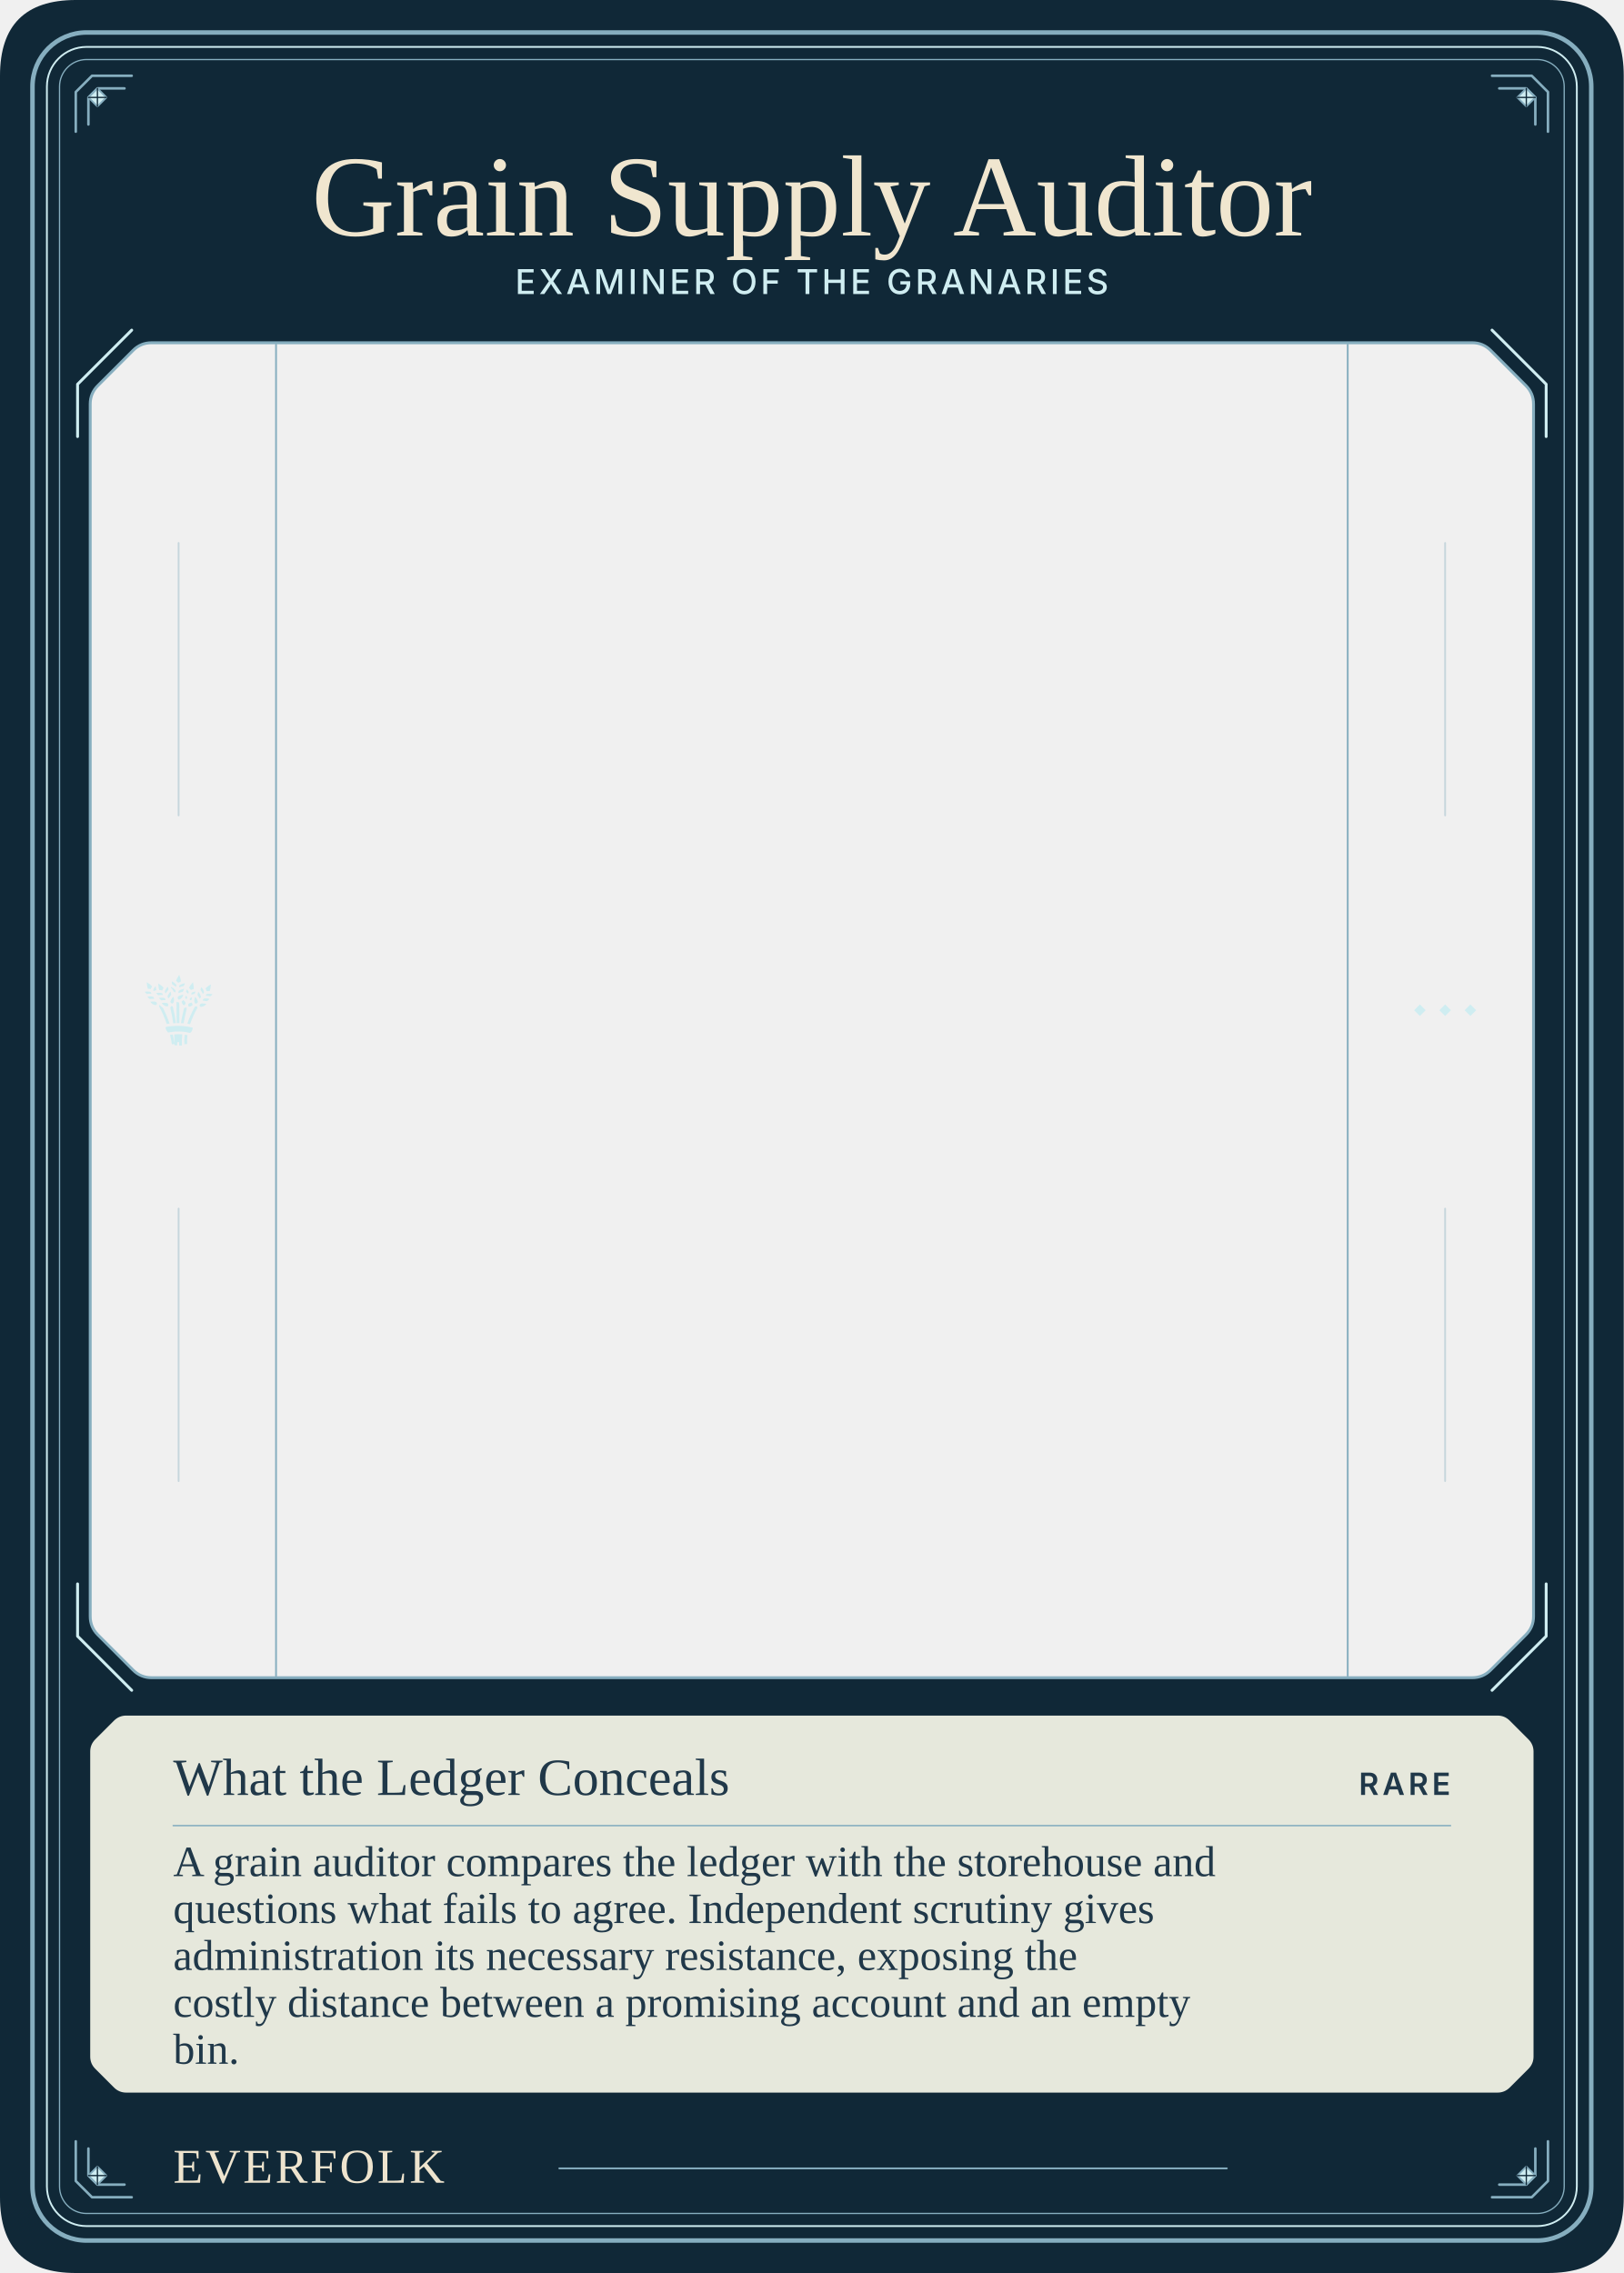
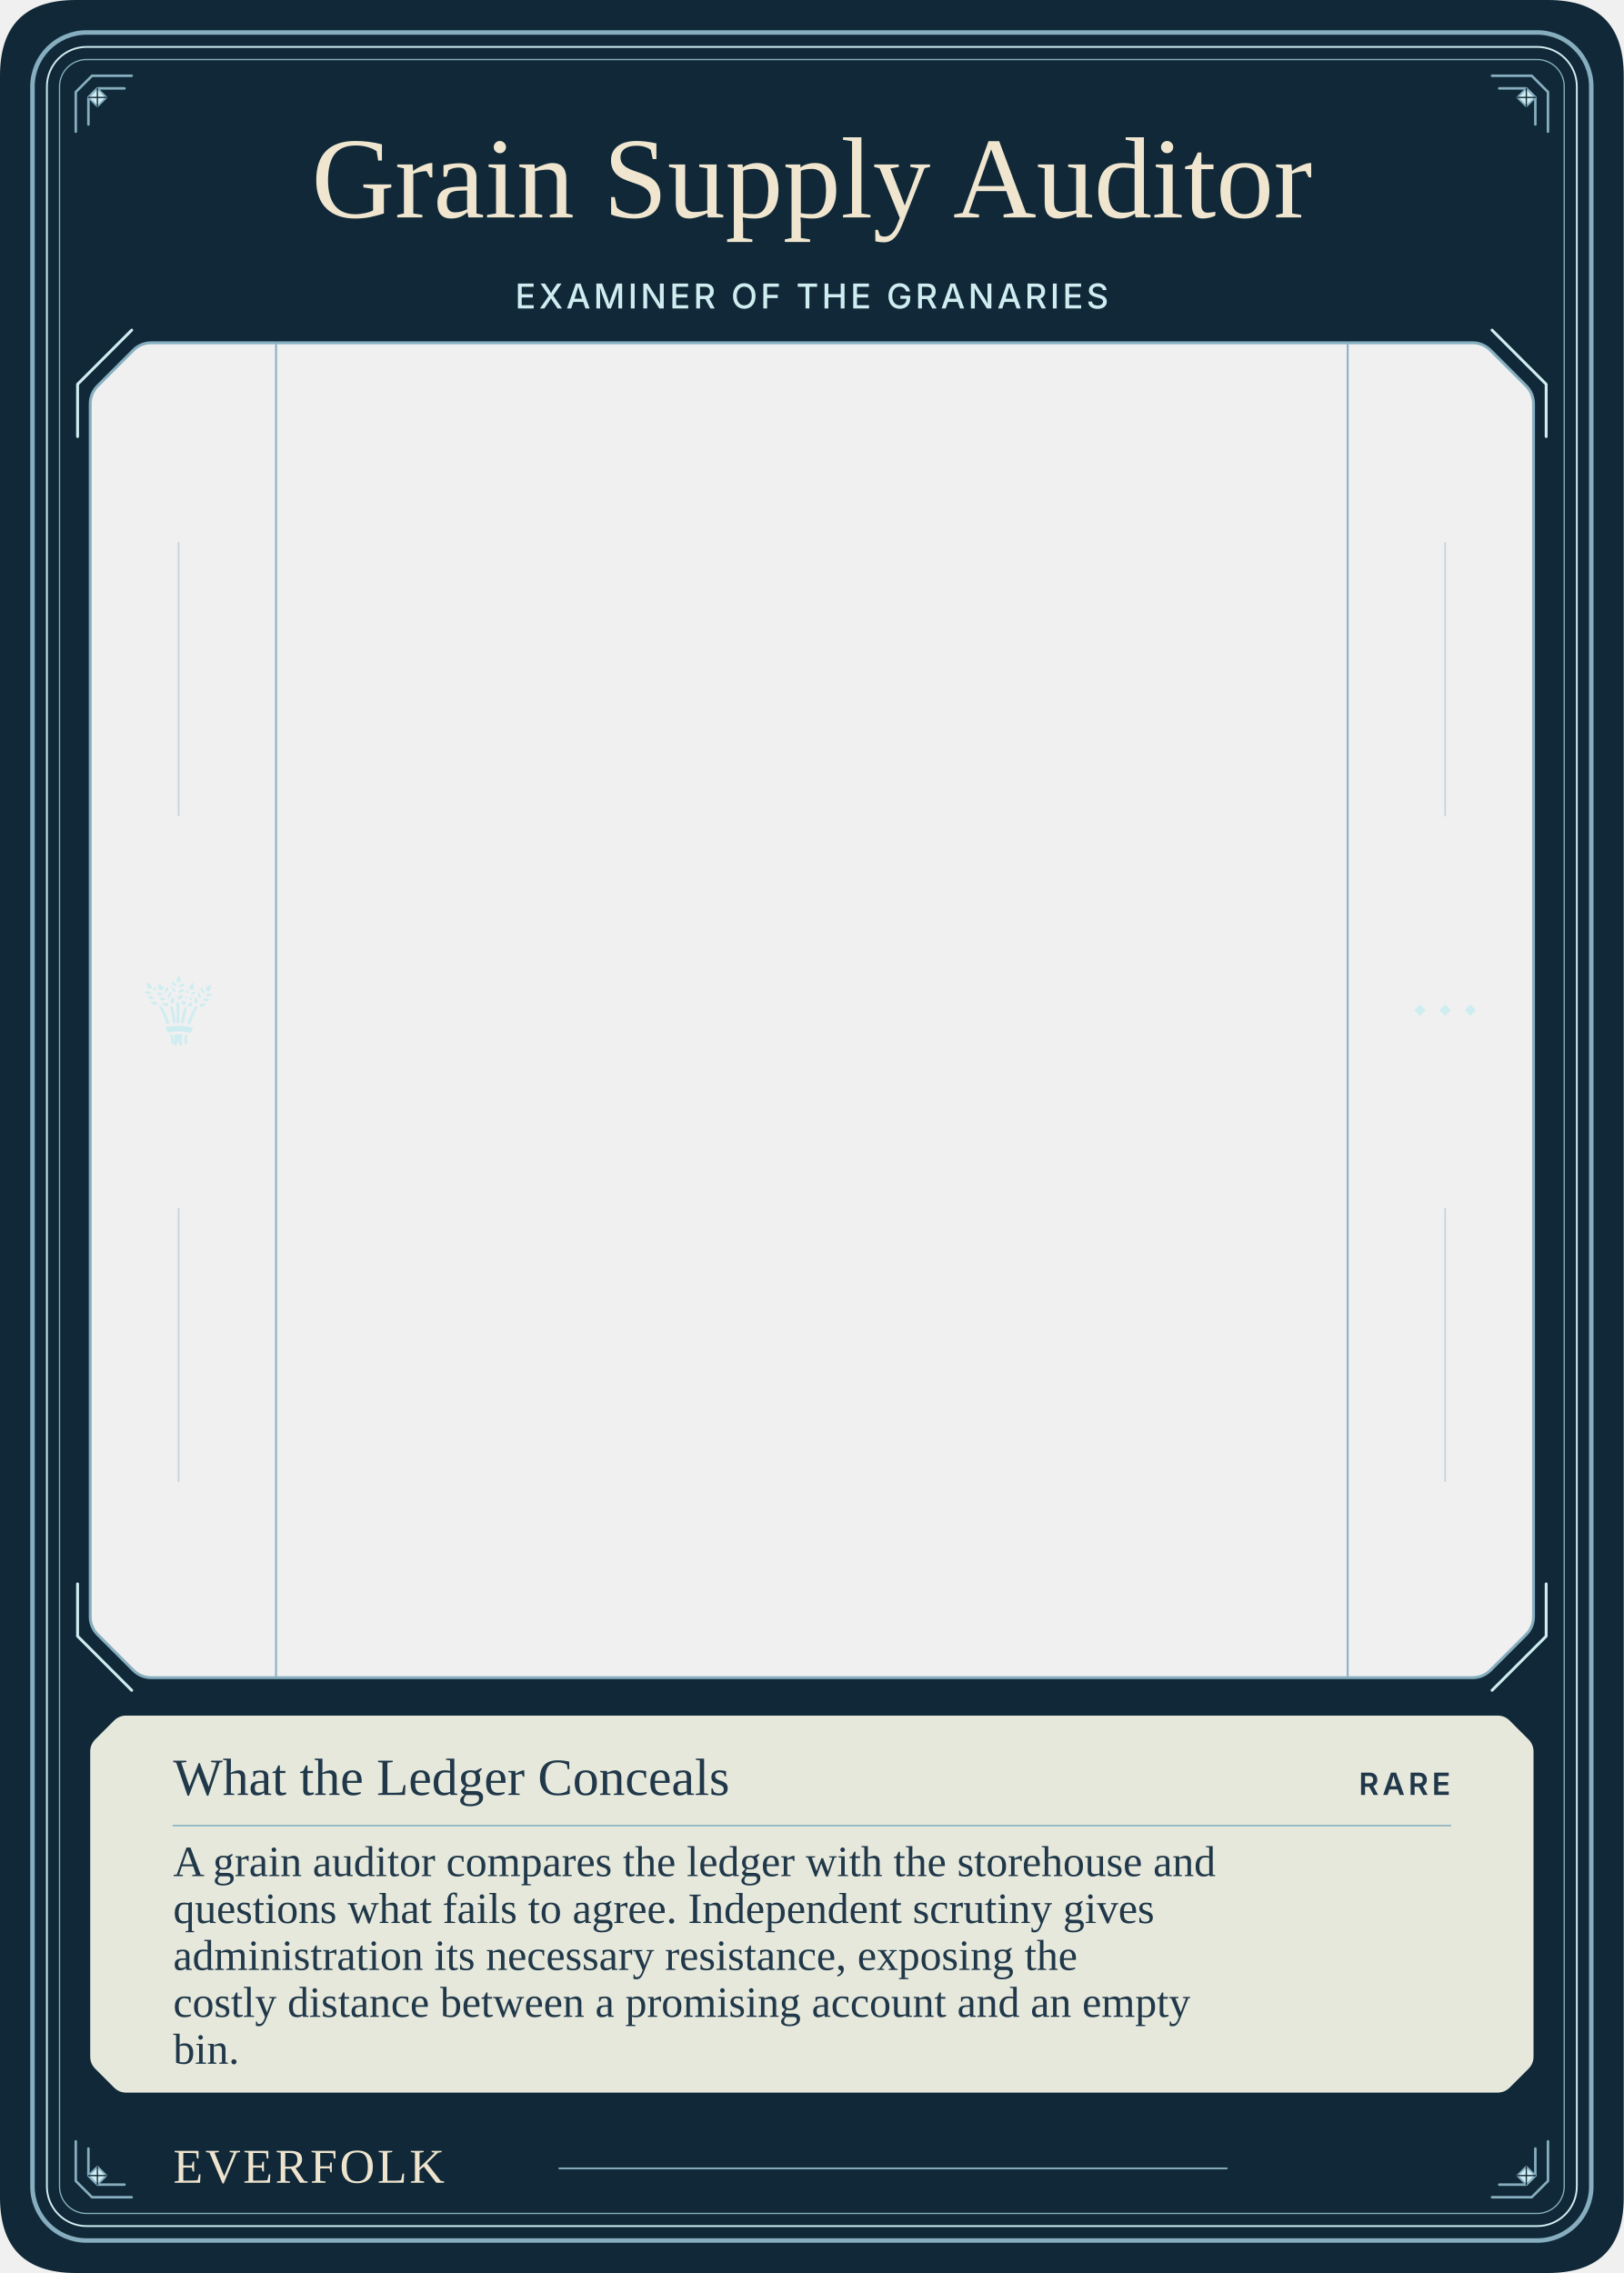
<svg xmlns="http://www.w3.org/2000/svg" width="900" height="1260" viewBox="0 0 900 1260">
  <defs>
    <clipPath id="Card_clip">
      <rect x="0" y="0" width="900" height="1260" rx="42" fill="white" stroke="none" stroke-width="1" />
    </clipPath>
    <clipPath id="Art_clip">
      <path d="M73.757 194.243Q78 190 84 190L816 190Q822 190 826.243 194.243L845.757 213.757Q850 218 850 224L850 896Q850 902 845.757 906.243L826.243 925.757Q822 930 816 930L84 930Q78 930 73.757 925.757L54.243 906.243Q50 902 50 896L50 224Q50 218 54.243 213.757Z" fill="white" stroke="none" stroke-width="1" stroke-linejoin="round" stroke-linecap="round" />
    </clipPath>
    <linearGradient id="Legend_top" x1="0" y1="0" x2="0" y2="240" gradientUnits="userSpaceOnUse">
      <stop offset="0" stop-color="#07110f" stop-opacity=".7" />
      <stop offset="1" stop-color="#07110f" stop-opacity="0" />
    </linearGradient>
    <linearGradient id="Legend_bottom" x1="0" y1="920" x2="0" y2="1260" gradientUnits="userSpaceOnUse">
      <stop offset="0" stop-color="#07110f" stop-opacity="0" />
      <stop offset=".25" stop-color="#07110f" stop-opacity=".78" />
      <stop offset="1" stop-color="#07110f" stop-opacity=".96" />
    </linearGradient>
    <radialGradient id="Aura">
      <stop offset="0" stop-color="#ffd56d" stop-opacity=".42" />
      <stop offset=".58" stop-color="#dbab44" stop-opacity=".13" />
      <stop offset="1" stop-color="#dbab44" stop-opacity="0" />
    </radialGradient>
    <linearGradient id="Gold" x1="0" y1="0" x2="0" y2="1">
      <stop offset="0" stop-color="#fff1bf" />
      <stop offset=".5" stop-color="#d8ac57" />
      <stop offset="1" stop-color="#ffdf8a" />
    </linearGradient>
  </defs>
  <g id="Standard_frame" data-name="RARE / silver-blue, faceted gems, chamfer brackets">
    <path d="M42 0H858Q900 0 900 42V1218Q900 1260 858 1260H42Q0 1260 0 1218V42Q0 0 42 0Z M73.757 194.243Q78 190 84 190L816 190Q822 190 826.243 194.243L845.757 213.757Q850 218 850 224L850 896Q850 902 845.757 906.243L826.243 925.757Q822 930 816 930L84 930Q78 930 73.757 925.757L54.243 906.243Q50 902 50 896L50 224Q50 218 54.243 213.757Z" fill="#102837" stroke="none" stroke-width="0" stroke-linejoin="round" stroke-linecap="round" fill-rule="evenodd" />
    <rect x="18" y="18" width="864" height="1224" rx="30" fill="none" stroke="#86aebf" stroke-width="2.5" />
    <rect x="26" y="26" width="848" height="1208" rx="22" fill="none" stroke="#cfedf1" stroke-width="1" />
    <rect x="33" y="33" width="834" height="1194" rx="15" fill="none" stroke="#86aebf" stroke-width="0.7" />
    <g id="Rarity_corner_ornaments" data-name="Rarity / silver-blue, faceted gems, chamfer brackets">
      <g transform="translate(42 42)">
        <path d="M0 31V9L9 0H31M7 27V12L12 7H27" fill="none" stroke="#86aebf" stroke-width="1.4" stroke-linejoin="round" stroke-linecap="round" />
        <path d="M12 7L17 12L12 17L7 12Z" fill="#cfedf1" stroke="#86aebf" stroke-width="1" stroke-linejoin="round" stroke-linecap="round" />
        <path d="M12 7V17M7 12H17" fill="none" stroke="#102837" stroke-width="0.7" stroke-linejoin="round" stroke-linecap="round" />
      </g>
      <g transform="translate(858 42) scale(-1 1)">
        <path d="M0 31V9L9 0H31M7 27V12L12 7H27" fill="none" stroke="#86aebf" stroke-width="1.4" stroke-linejoin="round" stroke-linecap="round" />
        <path d="M12 7L17 12L12 17L7 12Z" fill="#cfedf1" stroke="#86aebf" stroke-width="1" stroke-linejoin="round" stroke-linecap="round" />
        <path d="M12 7V17M7 12H17" fill="none" stroke="#102837" stroke-width="0.7" stroke-linejoin="round" stroke-linecap="round" />
      </g>
      <g transform="translate(42 1218) scale(1 -1)">
        <path d="M0 31V9L9 0H31M7 27V12L12 7H27" fill="none" stroke="#86aebf" stroke-width="1.4" stroke-linejoin="round" stroke-linecap="round" />
        <path d="M12 7L17 12L12 17L7 12Z" fill="#cfedf1" stroke="#86aebf" stroke-width="1" stroke-linejoin="round" stroke-linecap="round" />
        <path d="M12 7V17M7 12H17" fill="none" stroke="#102837" stroke-width="0.7" stroke-linejoin="round" stroke-linecap="round" />
      </g>
      <g transform="translate(858 1218) scale(-1 -1)">
        <path d="M0 31V9L9 0H31M7 27V12L12 7H27" fill="none" stroke="#86aebf" stroke-width="1.4" stroke-linejoin="round" stroke-linecap="round" />
        <path d="M12 7L17 12L12 17L7 12Z" fill="#cfedf1" stroke="#86aebf" stroke-width="1" stroke-linejoin="round" stroke-linecap="round" />
        <path d="M12 7V17M7 12H17" fill="none" stroke="#102837" stroke-width="0.7" stroke-linejoin="round" stroke-linecap="round" />
      </g>
    </g>
    <path d="M73.757 194.243Q78 190 84 190L816 190Q822 190 826.243 194.243L845.757 213.757Q850 218 850 224L850 896Q850 902 845.757 906.243L826.243 925.757Q822 930 816 930L84 930Q78 930 73.757 925.757L54.243 906.243Q50 902 50 896L50 224Q50 218 54.243 213.757Z" fill="none" stroke="#86aebf" stroke-width="1.6" stroke-linejoin="round" stroke-linecap="round" />
    <path d="M63.172 953.828Q66 951 70 951L830 951Q834 951 836.828 953.828L847.172 964.172Q850 967 850 971L850 1140Q850 1144 847.172 1146.828L836.828 1157.172Q834 1160 830 1160L70 1160Q66 1160 63.172 1157.172L52.828 1146.828Q50 1144 50 1140L50 971Q50 967 52.828 964.172Z" fill="#e6e8dc" stroke="none" stroke-width="1" stroke-linejoin="round" stroke-linecap="round" />
    <path d="M96 1012L804 1012" fill="none" stroke="#86aebf" stroke-width="0.8" stroke-linejoin="round" stroke-linecap="round" />
    <path d="M153 191L153 929" fill="none" stroke="#86aebf" stroke-width="1" stroke-linejoin="round" stroke-linecap="round" />
    <path d="M747 191L747 929" fill="none" stroke="#86aebf" stroke-width="1" stroke-linejoin="round" stroke-linecap="round" />
  </g>
  <g id="Portrait_inlay_ornaments" data-name="Portrait inlay / rank and figure emblems">
    <path d="M99 301L99 452" fill="none" stroke="#86aebf" stroke-width="1" stroke-linejoin="round" stroke-linecap="round" opacity=".4" />
    <path d="M99 670L99 821" fill="none" stroke="#86aebf" stroke-width="1" stroke-linejoin="round" stroke-linecap="round" opacity=".4" />
    <path d="M801 301L801 452" fill="none" stroke="#86aebf" stroke-width="1" stroke-linejoin="round" stroke-linecap="round" opacity=".4" />
    <path d="M801 670L801 821" fill="none" stroke="#86aebf" stroke-width="1" stroke-linejoin="round" stroke-linecap="round" opacity=".4" />
    <g id="Emblem_cleomenes" data-name="Figure emblem / cleomenes" transform="translate(77.5 538.5) scale(0.08398438)">
      <g fill="#cfedf1" transform="translate(0 0)">
        <path fill="#cfedf1" d="M259.9 22.6c-8.4 13.1-16.5 26.3-20.5 39.2 5.3 4.32 10 8.63 14 13.4 5.9-3.56 12.1-6.61 17.7-9.1-.6-14.5-5.6-28.6-11.2-43.5zm-48.8 42.6c-.6 5.7 0 12.9 2.2 19.8 9.6 4.87 17.2 10.27 24.7 16.6 2.6-3.2 4.1-7.3 2.4-13.3-7.8-10.13-18.3-17.9-29.3-23.1zM45.6 70.8c1.2 15.6 2.8 30.9 7.3 43.6 6.93 0 12.96 1.1 19.2 2.3 2.21-6.2 5.6-12.4 8.6-17.9-9.2-11.3-21.6-19.5-35.1-28zm305 .5c-10.2 11.9-20 23.9-25.8 36 4.6 5.1 8.8 9.7 12 15.2 6.3-2.6 12.8-4.8 18.7-6.5 1.5-14.5-1.4-29.2-4.9-44.7zm-53.3 6.6c-12.8 2.1-24 5.79-35 13.3-3.4 5.4-3 9.8-1.3 13.7 9-3.8 19.3-7.28 28.2-8.5 4.3-5.9 6.9-12.9 8.1-18.5zm-176 1.4c1.3 15.6 2.7 30.9 7.3 43.6 6.8.3 13.2.9 19.3 2.3 2.5-6.4 5.5-12.6 8.6-18-9.2-11.2-21.7-19.5-35.2-27.9zM468.8 85c-13.2 8.5-26 17.1-35.1 27.1 2.9 6.2 5.6 11.9 7.1 18 7-.8 13.8-1.1 19.9-.9 5.6-13.4 7-28.3 8.1-44.2zM104.6 96.8c-8.21 7.1-13.83 19.1-15.6 27.1.1 2.4.7 4.3 1.4 5.9 6.22-3.3 13.4-5.2 19.3-6-2.6-8.9-4.1-18-5.1-27zm79.9 4c-10.2 10-17.3 23.1-19.8 31.6.5 6.6 3.5 9.9 7.1 12 4.9-8.6 11-17.5 17.4-24-.2-7.2-2.2-14.4-4.7-19.6zm21.4 1c-.3 2.7-.2 5 .3 7.5 7.1 5.9 12.9 14.3 15.4 21.7 3.7 2.6 7.3 5.3 10.5 8 3-3.2 4.9-7.5 3.1-14.1-7.9-10.1-18.4-17.7-29.3-23.1zm200.7 1.6c-2.8 4.9-5.4 11.7-6.2 18.9 6.6 8.5 11.6 16.4 15.5 25.4 3.6-1.8 6.6-4.8 7.7-10.9-1.1-6.5-4.1-13.2-7-18.6-2.9-5.5-6.6-10.8-10-14.8zm-114.5 11.1c-13.7 2.9-26.1 6.8-34.9 13.3-2.6 4.9-3.4 10.8-.9 15.1 8.5-3.6 18.1-6.7 26.4-8.2 4.4-5.9 7.9-13.5 9.4-20.2zm18.2 3.7c-1 5.2-3 10.3-5.5 15.3 4.9 4.3 9.3 8.5 13.2 13.1 3-2.8 5-6.7 4.3-12.8-2.7-5.3-7.7-11.2-12-15.6zm56.8 14c-8.1 1.1-15.9 3.8-23.5 7.3-4.2 5-4.5 9.5-3.4 13.6 5.5-1.7 11-2.6 16.2-3.6 2.3-2.3 4.6-3.9 7.3-5.9.8-3.9 1.9-7.8 3.4-11.4zm-334.8 2c3 4.8 7.8 10.3 13.7 14.5 10.58-2 19.99-2.1 29.8-1.7.1-4-1.1-8.2-6.1-12-11.37-3.1-25.19-3.3-37.4-.8zm170.2-1.1c-9 8.9-16.6 21.4-19.9 31.8 1 5.5 3.9 10.6 8.4 12.5 4.7-7.9 10.3-16.3 16.1-22.4-.2-7.6-1.8-15.6-4.6-21.9zm184.1 1.4c-3.5 7.3-5.8 14.1-6.4 20.9 6.3 8 10.6 15.5 14.6 23.9 5.4-3.3 7.9-6.9 8.8-11.4-2.9-12.6-9.1-24-17-33.4zm-278.5 8.2c2.9 4.8 7.7 10.3 13.6 14.5 10.6-1.8 20-2.5 29.8-1.7.2-4.1-1.2-8.3-6.1-12.1-11.4-3-25-3.3-37.3-.7zm332.9 6.8c-5.3 3.8-5.5 6.6-5.7 10.8 2.7 0 5.6.2 8.4.4 7.1.7 14.2 1.7 20.8 3.6 6.4-3.6 11.8-8.8 15.2-13.4-9.7-3-27.8-5.3-38.7-1.4zm-154 3.1c-12.5 2.3-26 6.2-35 13.5-5 8.2-1.1 15.9 4 20 6.8.3 15.9-5.5 22.6-14.6 4.4-6 7.2-13.1 8.4-18.9zm17.6 6c-1.3 5.3-3.5 10.5-6.3 15.5 3.1 2.9 6.1 5.8 8.7 8.8 3.4-2.9 5.9-6.8 5.1-13.6-1.9-3.7-4.7-7.4-7.5-10.7zm-254.3 8c3.1 5 8.1 10.7 14.3 14.9l.9.6c10.08-1.8 18.95-2 28.2-1.6.4-4.4-.6-9-6-13.2-11.43-3-25.15-3.2-37.4-.7zm171.1 0c-10.1 6.6-17.7 26.1-19.8 31.7 1.2 9.3 7.2 13.5 15.3 13.7 11.5-12.3 10.9-31.2 4.5-45.4zm-4.5 45.4l-.1.1c.1 0 .1-.1.1-.1zM366 167.1c-2.9 5.1-5.6 12.1-6.3 19.6-1.2 11.3 1.7 21.7 7 26 8.7-1.1 14.5-3.2 16.3-12.2-1.1-6.4-4.1-13.1-7-18.6-2.9-5.5-6.6-10.8-10-14.8zm-21.5 3.4c-3.6.7-9.8 4-11.1 4.6-3.1 4.6-4.9 10.3-2.9 14.9 3.9-1 7.4-2 11-2.6.5-5.8 1.6-12 3-16.9zM126 175.1c4.6 6.5 9.8 11.6 15.3 15.5 9.7-1.5 20-1.9 28.2-1.7.3-4.3-.7-9-6.1-13.2-11.4-3-25.1-3.1-37.4-.6zm296.5 4.4c-5.4 4-7.2 8.2-7.2 13.4 9.2.3 19.2 1.5 27.3 3.6 6.5-3.8 12.9-9 17.1-14.5-10.6-5-27.8-4.9-37.2-2.5zm-134.9 9.2c-3.7 4-7.8 7.5-12.4 10.2 1.9 8.1 7.4 20.9 14.4 24.1-1-.4 3.7-.2 7.1-3 11.6-12.9 1.4-20.8-9.1-31.3zM69.2 200.1c3.1 5 8.1 10.7 14.3 14.9 9.5 6.3 19.9 8.7 26.3 6.1-1 .4 2.4-2.7 2.8-7.1.4-4.4-.7-9-6.1-13.2-11.37-3-25.07-3.2-37.3-.7zm173.9-.7c-.3 1.5-.6 2.9-1 4.4l1.1 137.1c6-.1 12-.2 18-.1l-1-127.9c-1-2.9-1.8-5.9-2.4-8.8-5.4.2-11.2-1.8-14.7-4.7zm99.7 6.2c-6.7.9-15.9 4.6-19.8 6.7-6.3 8.3-3.6 15.2 1.1 20.5 10-.5 20.1-6.3 25.3-12.3-3.2-4.4-5.3-9.6-6.6-14.9zm-197.9 3c3.1 5 8.1 10.7 14.3 14.9 9.4 6.3 20 8.7 26.3 6.1 3.2-8.3 4-14.5-3.2-20.3-11.4-3-25.2-3.2-37.4-.7zm249.8 16.1c0 4.4 3.1 7.8 2.1 7.3 6.1 3.1 16.8 1.7 26.8-3.9 6.5-3.6 12-8.8 15.5-13.5-14.4-3.2-43.6-9.5-44.4 10.1zm-264.8-5.1c-.6 3.5-1.7 6.8-3.5 9.7 20.3 36.9 37.7 77.7 51.6 117.6 5.8-1 11.9-1.8 18.2-2.6-11.8-34.7-26.4-70.1-43.3-103.5-8.8-5.6-17.9-13.4-23-21.2zm75.7 9.1c-.8 4-2.3 7.8-4.7 10.9 8.5 33.8 15 68.2 19.5 102.4 6-.5 12-.8 18.1-1-4.8-36.8-11.9-74-21.3-110.5-3.9.4-7.8-.4-11.6-1.8zM377 230c-4.2 1.2-8.4 1.7-12.5 1-19.9 35.2-38 74.2-51 113.8 6.3 1 12.4 2.1 18.2 3.4 12.4-37.4 29.5-74.6 48.5-108.2-1.7-3-2.7-6.4-3.2-10zm-72.5 6.6c-3.8 2.5-8 4.2-12.2 4.5-8.3 32.2-15.6 66-21.3 100 6.1.2 12.2.5 18.1 1 5.5-33 12.7-66.1 20.7-97.5-2.2-2.2-3.9-5-5.3-8zM169.9 366.9c-.4 11.7 4.7 24.4 16.5 36.2 48-9.1 97.8-10 145.1 3.2 12.5-10 17-21.1 17.8-34.6-56.8-15.2-121.5-16.3-179.4-4.8zm84.4 47.3c-9 0-18 .5-27 1.3 1.1 20.1 1.5 40 1.3 59.2-2.4-17.8-6.2-37.4-11.2-58.2-6 .7-12 1.5-18 2.5 5.6 22.5 9.7 43.6 12 62.1l17.2-2.1c-.1 2.8-.1 5.6-.2 8.4l18 .4c.2-7 .3-14.1.3-21.2l12.7-.2c-.1 7.8.1 15.5.4 23l18-.8c-1-23-.2-47.7 2-73.4-8.5-.7-17-1-25.5-1zm42.1 2.9c-3 21.6-3.9 42.9-2.1 63.3l18-1.6c-1.6-18.5-.8-38.2 2-58.4-5.9-1.3-11.9-2.4-17.9-3.3z" />
      </g>
    </g>
    <g id="Rank_marks" data-name="Rarity / 3 rank marks">
      <path d="M787 556.8L790.2 560L787 563.2L783.8 560Z" fill="#cfedf1" stroke="none" stroke-width="1" stroke-linejoin="round" stroke-linecap="round" />
      <path d="M801 556.8L804.2 560L801 563.2L797.8 560Z" fill="#cfedf1" stroke="none" stroke-width="1" stroke-linejoin="round" stroke-linecap="round" />
      <path d="M815 556.8L818.2 560L815 563.2L811.8 560Z" fill="#cfedf1" stroke="none" stroke-width="1" stroke-linejoin="round" stroke-linecap="round" />
    </g>
  </g>
  <path d="M43 242V213L73 183M857 242V213L827 183M43 878V907L73 937M857 878V907L827 937" fill="none" stroke="#cfedf1" stroke-width="1.6" stroke-linejoin="round" stroke-linecap="round" />
  <g id="Card_text_live" data-name="Card / editable type">
-     <text id="Card_title_live" data-name="Card title live" x="450" y="130.52" font-family="Source Serif 4" font-size="64" font-weight="400" fill="#f0e6cf" text-anchor="middle">
-       <tspan x="450" y="130.52">Grain Supply Auditor</tspan>
+     <text id="Card_title_live" data-name="Card title live" x="450" y="120.52" font-family="Source Serif 4" font-size="64" font-weight="400" fill="#f0e6cf" text-anchor="middle">
+       <tspan x="450" y="120.52">Grain Supply Auditor</tspan>
    </text>
-     <text id="Card_subtitle_live" data-name="Card subtitle live" x="450" y="163" font-family="Inter" font-size="19" font-weight="500" fill="#cfedf1" text-anchor="middle" letter-spacing="1.75">
-       <tspan x="450" y="163">EXAMINER OF THE GRANARIES</tspan>
+     <text id="Card_subtitle_live" data-name="Card subtitle live" x="450" y="171" font-family="Inter" font-size="19" font-weight="500" fill="#cfedf1" text-anchor="middle" letter-spacing="1.75">
+       <tspan x="450" y="171">EXAMINER OF THE GRANARIES</tspan>
    </text>
    <text id="Biography_title_live" data-name="Biography title live" x="96" y="995" font-family="Source Serif 4" font-size="29" font-weight="400" fill="#203849" text-anchor="start">
      <tspan x="96" y="995">What the Ledger Conceals</tspan>
    </text>
    <text id="Biography_live" data-name="Biography / editable paragraph" font-family="Source Serif 4" font-size="24" fill="#203849">
      <tspan x="96" y="1040">A grain auditor compares the ledger with the storehouse and</tspan>
      <tspan x="96" y="1066">questions what fails to agree. Independent scrutiny gives</tspan>
      <tspan x="96" y="1092">administration its necessary resistance, exposing the</tspan>
      <tspan x="96" y="1118">costly distance between a promising account and an empty</tspan>
      <tspan x="96" y="1144">bin.</tspan>
    </text>
    <text id="Rarity_live" data-name="Rarity live" x="804" y="995" font-family="Inter" font-size="17" font-weight="600" fill="#203849" text-anchor="end" letter-spacing="2">
      <tspan x="804" y="995">RARE</tspan>
    </text>
    <text id="Everfolk_brand_live" data-name="Everfolk brand live" x="96" y="1209.972" font-family="Source Serif 4" font-size="27" font-weight="400" fill="#eee4ce" text-anchor="start" letter-spacing="1.35">
      <tspan x="96" y="1209.972">EVERFOLK</tspan>
    </text>
  </g>
  <path d="M310 1202L680 1202" fill="none" stroke="#86aebf" stroke-width="1" stroke-linejoin="round" stroke-linecap="round" />
</svg>
